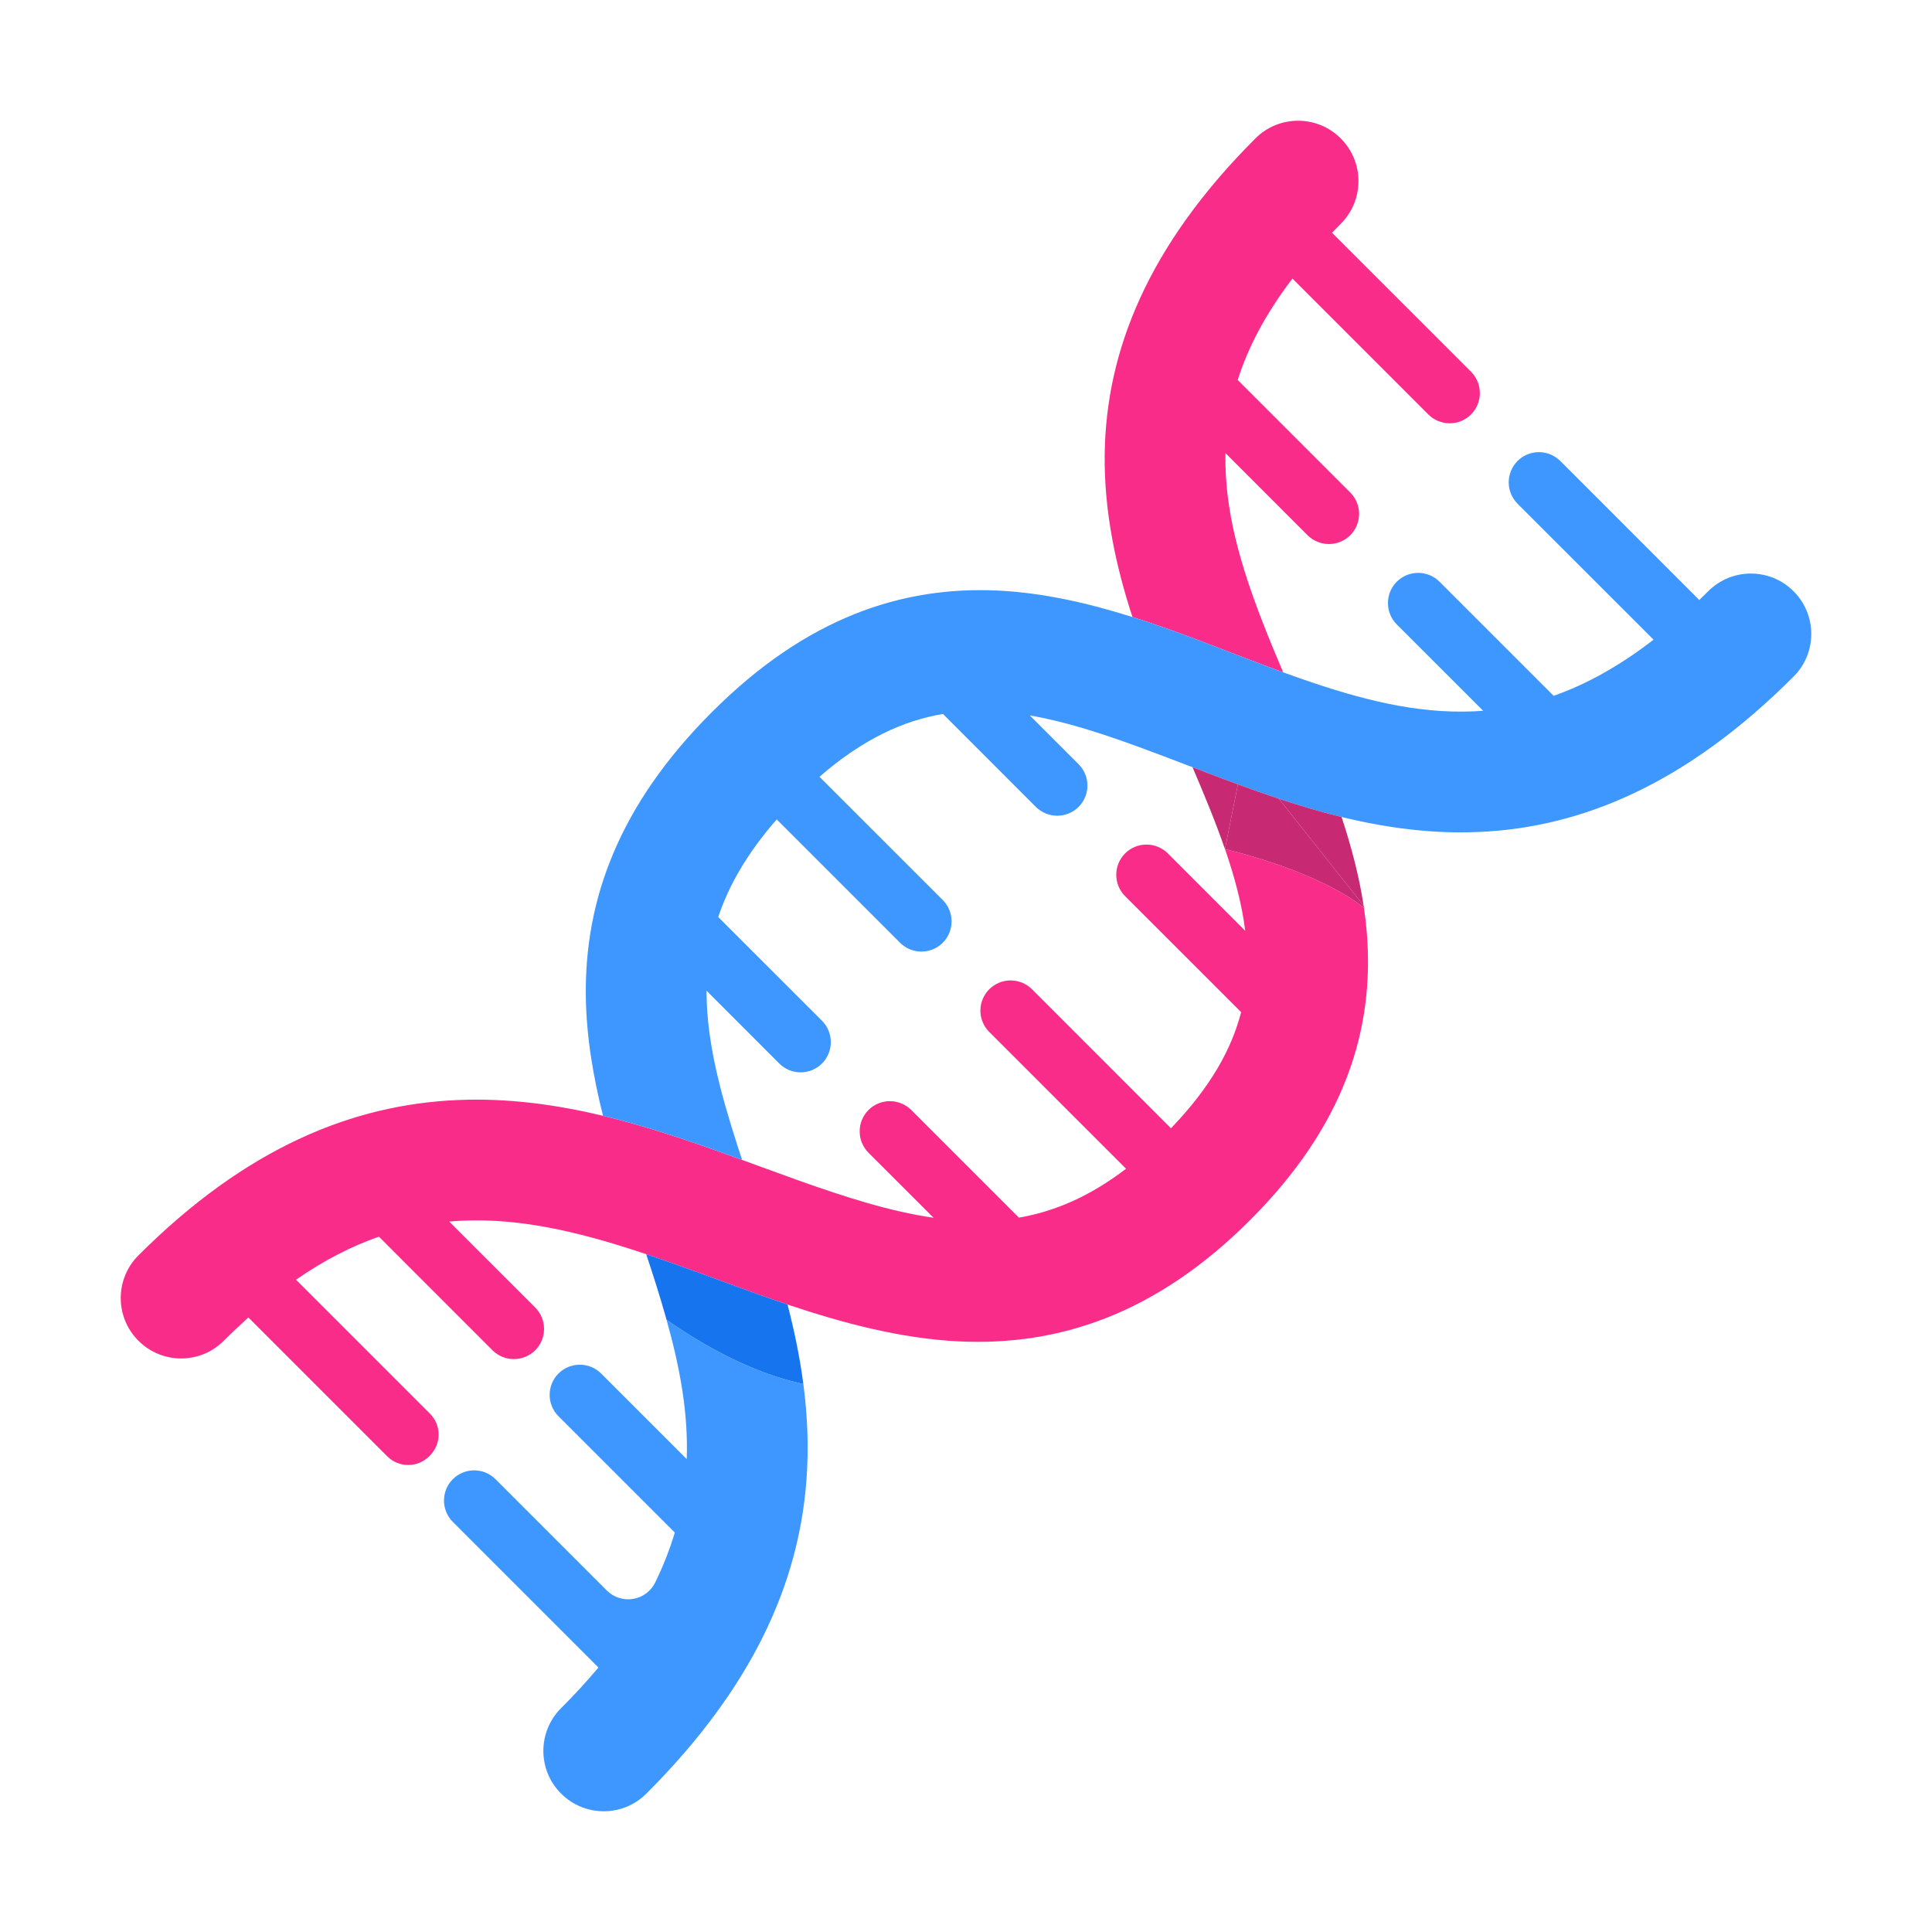
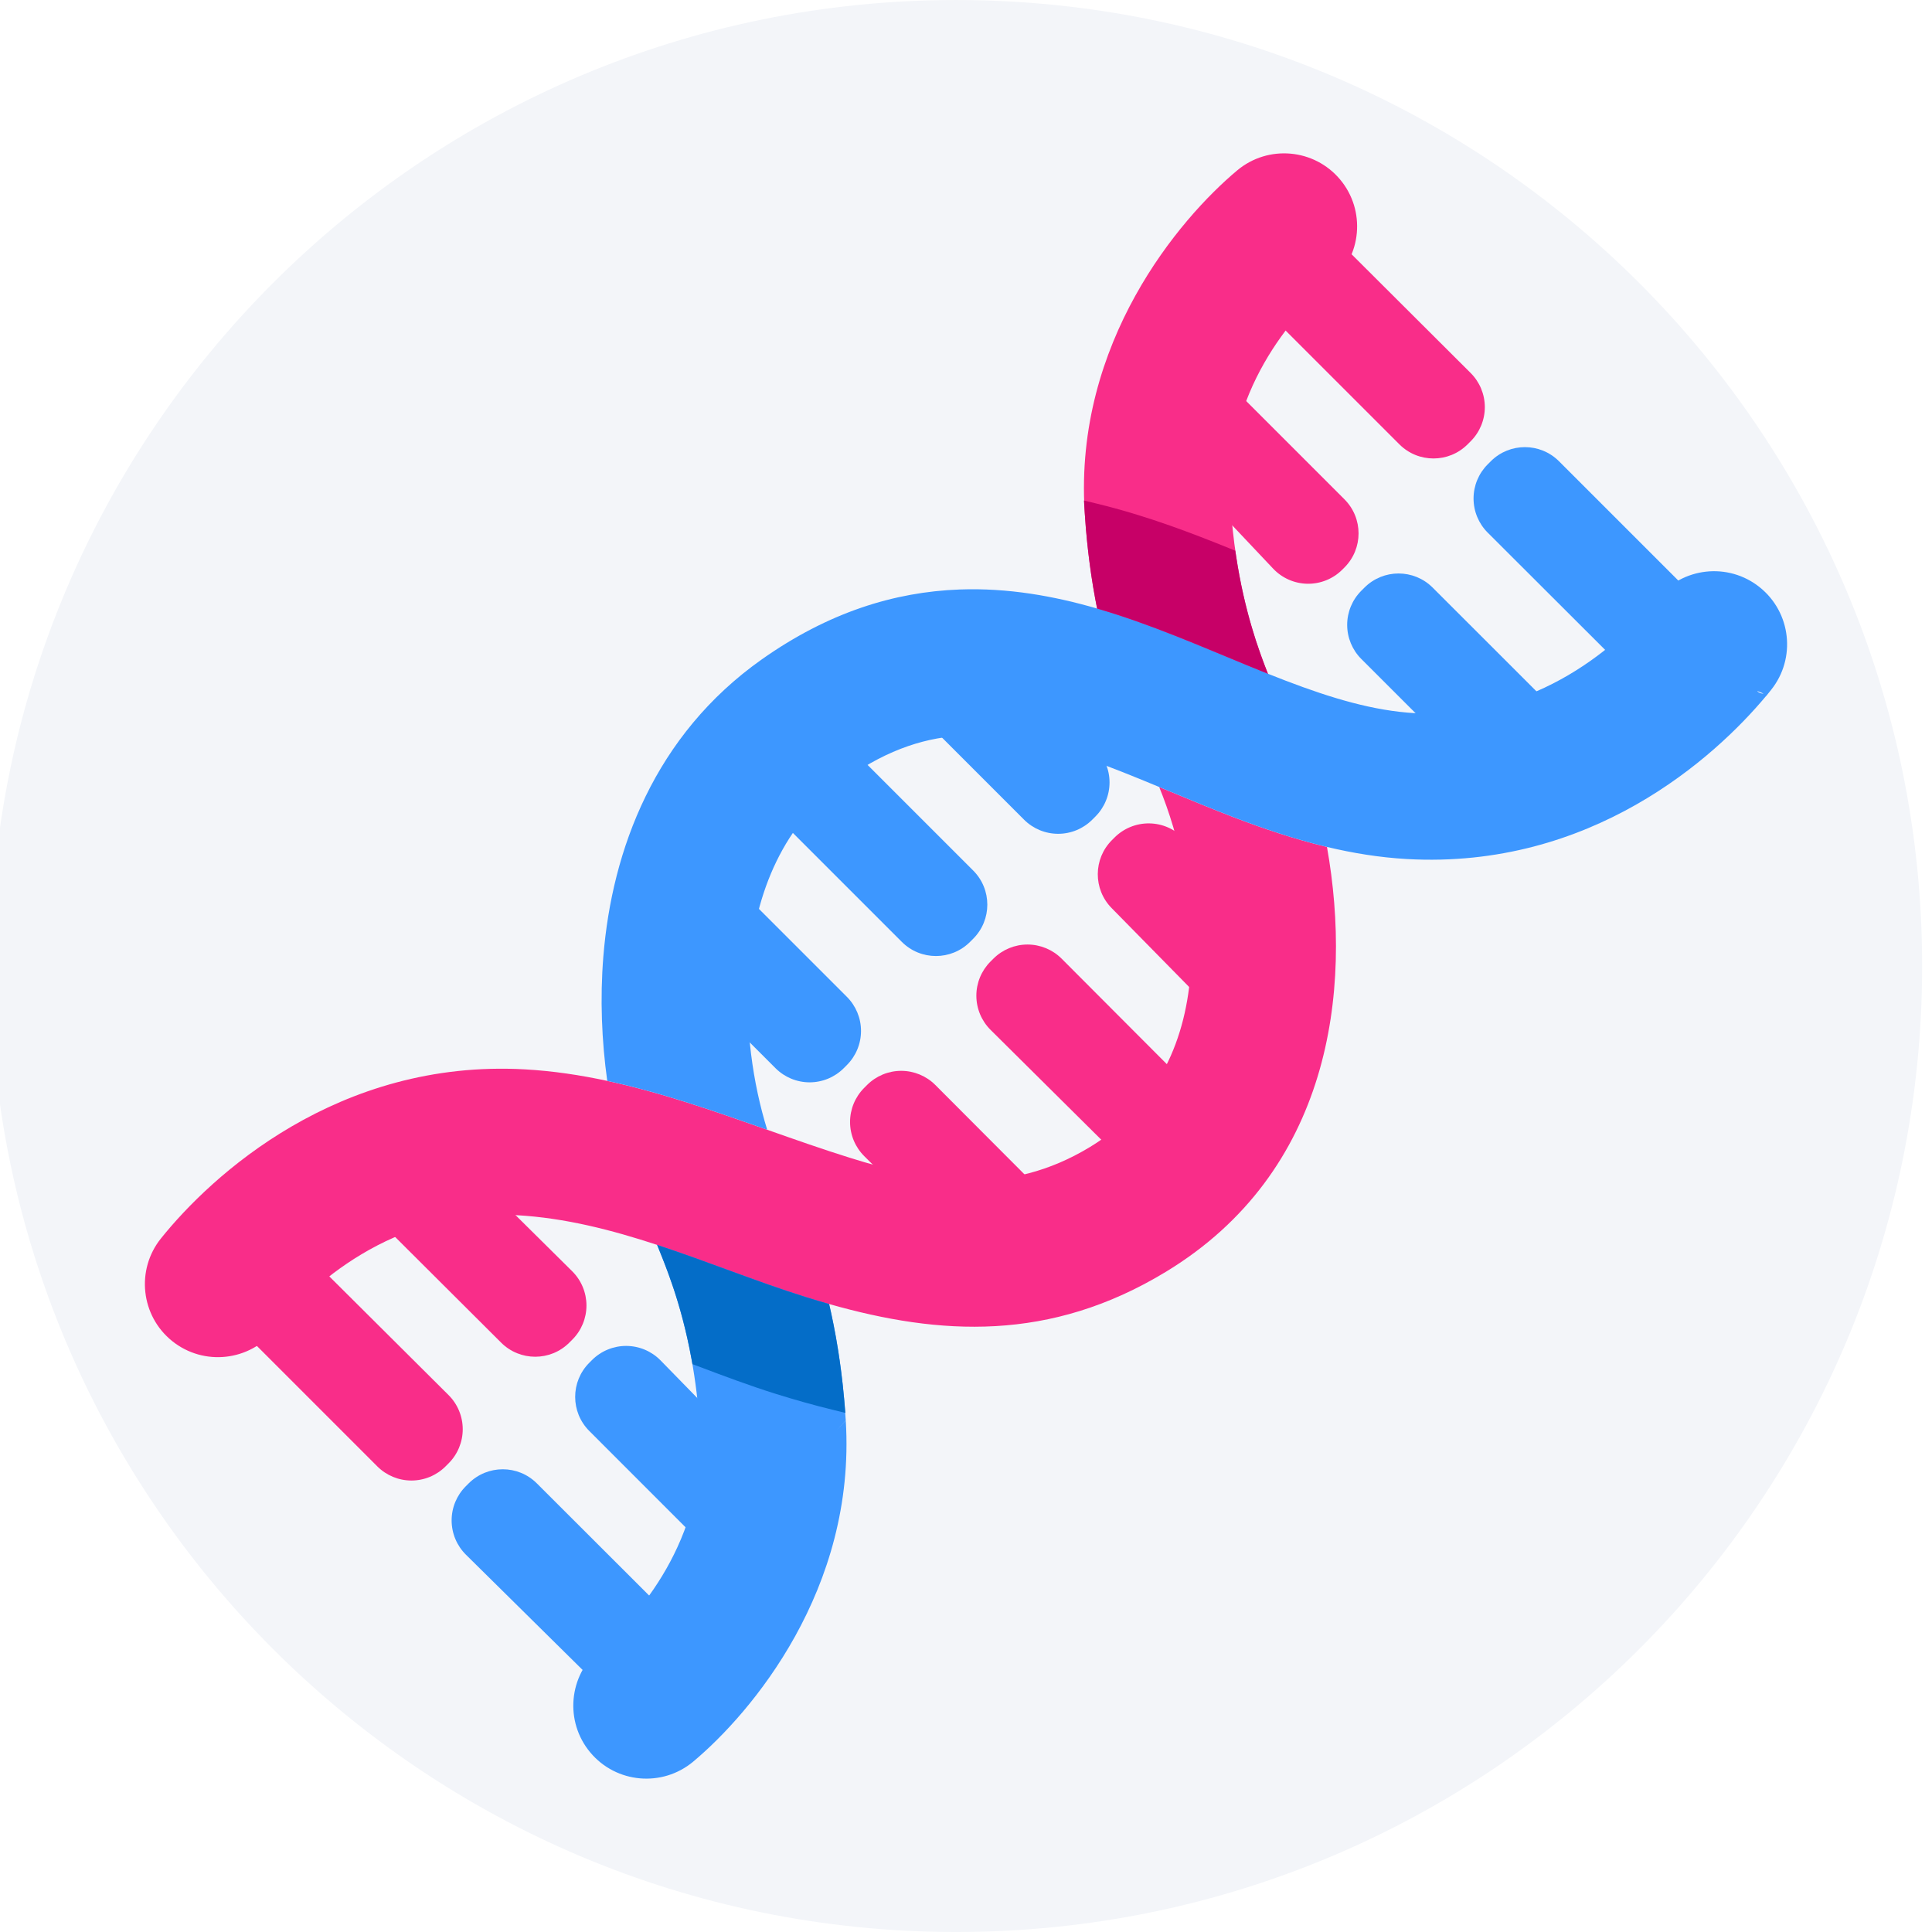
<svg xmlns="http://www.w3.org/2000/svg" width="100%" height="100%" viewBox="0 0 32 32" version="1.1" xml:space="preserve" style="fill-rule:evenodd;clip-rule:evenodd;stroke-linejoin:round;stroke-miterlimit:2;">
-   <path d="M20.731,10.94L20.388,10.809C19.871,10.61 19.324,10.399 18.757,10.22C18.483,9.38 18.287,8.48 18.297,7.536C18.316,5.81 19.016,4.07 20.793,2.293C21.183,1.902 21.817,1.902 22.207,2.293C22.598,2.683 22.598,3.317 22.207,3.707L22.062,3.855C22.062,3.855 23.642,5.435 24.365,6.157C24.458,6.251 24.511,6.378 24.511,6.511C24.511,6.644 24.458,6.771 24.365,6.865C24.271,6.958 24.144,7.011 24.011,7.011C23.878,7.011 23.751,6.958 23.658,6.865C22.946,6.153 21.407,4.614 21.407,4.614C20.953,5.208 20.668,5.766 20.5,6.293C20.5,6.293 21.738,7.531 22.365,8.158C22.458,8.251 22.511,8.378 22.511,8.511C22.511,8.644 22.458,8.771 22.365,8.865C22.271,8.958 22.144,9.011 22.011,9.011C21.878,9.011 21.751,8.958 21.657,8.865C21.156,8.363 20.298,7.505 20.298,7.505L20.297,7.558C20.287,8.462 20.542,9.354 20.916,10.313C21.02,10.582 21.134,10.855 21.253,11.136C21.082,11.073 20.908,11.008 20.731,10.94ZM10.703,20.773L10.518,20.712C9.529,20.391 8.602,20.178 7.668,20.218C7.592,20.221 7.516,20.226 7.44,20.233C7.44,20.233 8.346,21.139 8.865,21.657C9.06,21.853 9.06,22.169 8.865,22.365C8.771,22.458 8.644,22.511 8.511,22.511C8.378,22.511 8.251,22.458 8.157,22.365C7.527,21.735 6.276,20.483 6.276,20.483C5.835,20.637 5.378,20.866 4.903,21.196C4.903,21.196 6.42,22.713 7.121,23.414C7.313,23.606 7.313,23.916 7.121,24.108C7.117,24.112 7.113,24.117 7.108,24.121C6.917,24.313 6.606,24.313 6.414,24.121C5.696,23.403 4.114,21.821 4.114,21.821C3.98,21.942 3.844,22.07 3.707,22.207C3.317,22.598 2.683,22.598 2.293,22.207C1.902,21.817 1.902,21.183 2.293,20.793C4.071,19.015 5.832,18.294 7.582,18.22C8.415,18.184 9.221,18.298 9.988,18.481L10,18.484C10.737,18.661 11.437,18.903 12.09,19.139L12.217,19.185L12.292,19.212L12.529,19.299C12.766,19.386 12.997,19.47 13.221,19.55C14.025,19.836 14.754,20.068 15.463,20.17C15.463,20.17 14.809,19.516 14.385,19.093C14.292,18.999 14.239,18.872 14.239,18.739C14.239,18.606 14.292,18.479 14.385,18.385C14.581,18.19 14.897,18.19 15.093,18.385C15.7,18.992 16.876,20.168 16.876,20.168C17.451,20.069 18.038,19.827 18.651,19.358C18.651,19.358 17.101,17.808 16.385,17.092C16.19,16.897 16.19,16.581 16.385,16.385C16.479,16.292 16.606,16.239 16.739,16.239C16.872,16.239 16.999,16.292 17.093,16.385C17.816,17.108 19.395,18.688 19.395,18.688C20.054,18.003 20.402,17.369 20.557,16.764C20.557,16.764 19.275,15.482 18.635,14.843C18.44,14.647 18.44,14.331 18.635,14.135C18.831,13.94 19.147,13.94 19.343,14.135C19.824,14.617 20.625,15.418 20.625,15.418C20.57,14.976 20.451,14.531 20.29,14.064C20.979,14.231 21.993,14.565 22.591,15.034C22.611,15.166 22.626,15.299 22.637,15.431C22.773,17.041 22.277,18.637 20.707,20.207C19.139,21.776 17.523,22.294 15.891,22.218C14.919,22.172 13.955,21.913 13.044,21.607L13.039,21.605C12.646,21.473 12.262,21.332 11.893,21.196L11.533,21.065C11.258,20.965 10.989,20.869 10.724,20.78L10.703,20.773Z" style="fill:rgb(249,45,137);" />
-   <path d="M18.757,10.22C19.324,10.399 19.871,10.61 20.388,10.809L20.731,10.94C20.908,11.008 21.082,11.073 21.253,11.136L21.535,11.236C22.537,11.587 23.465,11.824 24.409,11.782L24.566,11.773C24.566,11.773 23.655,10.863 23.135,10.343C22.94,10.147 22.94,9.831 23.135,9.635C23.331,9.44 23.647,9.44 23.843,9.635C24.475,10.267 25.733,11.525 25.733,11.525C26.254,11.342 26.804,11.047 27.388,10.595C27.388,10.595 25.848,9.055 25.135,8.343C25.042,8.249 24.989,8.122 24.989,7.989C24.989,7.856 25.042,7.729 25.135,7.635C25.229,7.542 25.356,7.489 25.489,7.489C25.622,7.489 25.749,7.542 25.843,7.635C26.565,8.358 28.145,9.938 28.145,9.938L28.293,9.793C28.683,9.402 29.317,9.402 29.707,9.793C30.098,10.183 30.098,10.817 29.707,11.207C27.936,12.978 26.209,13.705 24.497,13.78C23.705,13.815 22.943,13.708 22.22,13.532C21.864,13.445 21.518,13.341 21.182,13.23C20.951,13.153 20.724,13.073 20.504,12.991C20.339,12.931 20.177,12.87 20.019,12.81L19.752,12.707L19.724,12.697C19.424,12.582 19.136,12.472 18.859,12.371C18.219,12.137 17.63,11.948 17.057,11.85C17.057,11.85 17.523,12.316 17.865,12.658C18.06,12.853 18.06,13.169 17.865,13.365C17.771,13.458 17.644,13.511 17.511,13.511C17.378,13.511 17.251,13.458 17.157,13.365C16.61,12.817 15.618,11.825 15.618,11.825C14.973,11.934 14.3,12.234 13.573,12.866C13.573,12.866 14.948,14.241 15.615,14.907C15.81,15.103 15.81,15.419 15.615,15.615C15.419,15.81 15.103,15.81 14.908,15.615C14.241,14.948 12.865,13.572 12.865,13.572C12.37,14.138 12.068,14.674 11.896,15.189C11.896,15.189 13.023,16.316 13.615,16.907C13.708,17.001 13.761,17.128 13.761,17.261C13.761,17.394 13.708,17.521 13.615,17.615C13.419,17.81 13.103,17.81 12.907,17.615C12.448,17.155 11.703,16.41 11.703,16.41L11.703,16.472C11.713,17.28 11.929,18.09 12.224,19.005L12.292,19.212L12.217,19.185L12.09,19.139C11.437,18.903 10.737,18.661 10,18.484L9.988,18.481C9.826,17.837 9.711,17.17 9.703,16.496C9.684,14.912 10.24,13.345 11.793,11.793C13.354,10.232 14.935,9.705 16.533,9.782C17.291,9.819 18.04,9.994 18.757,10.22ZM11.04,21.859C11.682,22.309 12.489,22.75 13.306,22.923C13.374,23.443 13.399,23.979 13.356,24.53C13.226,26.227 12.472,27.942 10.707,29.707C10.317,30.098 9.683,30.098 9.293,29.707C8.902,29.317 8.902,28.683 9.293,28.293C9.522,28.064 9.728,27.839 9.912,27.619C9.912,27.619 8.246,25.953 7.5,25.207C7.406,25.113 7.354,24.986 7.354,24.854C7.354,24.721 7.406,24.594 7.5,24.5C7.695,24.305 8.012,24.305 8.207,24.5C8.682,24.975 9.526,25.818 10.05,26.343C10.164,26.457 10.327,26.51 10.486,26.483C10.646,26.457 10.782,26.355 10.853,26.209C10.991,25.926 11.097,25.651 11.177,25.384C11.177,25.384 9.89,24.098 9.25,23.457C9.156,23.363 9.104,23.236 9.104,23.104C9.104,22.971 9.156,22.844 9.25,22.75C9.445,22.555 9.762,22.555 9.957,22.75C10.474,23.267 11.374,24.167 11.374,24.167C11.402,23.405 11.262,22.652 11.04,21.859Z" style="fill:rgb(61,151,255);" />
-   <path d="M11.033,21.834C10.936,21.489 10.824,21.136 10.703,20.773L10.724,20.78C10.989,20.869 11.258,20.965 11.533,21.065L11.893,21.196C12.262,21.332 12.646,21.473 13.039,21.605L13.044,21.607C13.152,22.023 13.243,22.453 13.302,22.897L13.306,22.923C12.489,22.75 11.682,22.309 11.04,21.859L11.033,21.834Z" style="fill:rgb(22,116,238);" />
-   <path d="M22.22,13.532C22.379,14.01 22.51,14.502 22.586,15L21.182,13.23C21.518,13.341 21.864,13.445 22.22,13.532Z" style="fill:rgb(199,41,115);" />
-   <path d="M22.586,15C22.588,15.011 22.589,15.023 22.591,15.034C21.993,14.565 20.979,14.231 20.29,14.064L20.289,14.063L20.504,12.991C20.724,13.073 20.951,13.153 21.182,13.23L22.586,15Z" style="fill:rgb(199,41,115);" />
-   <path d="M20.289,14.063L20.504,12.991C20.339,12.931 20.177,12.87 20.019,12.81L19.752,12.707C19.956,13.186 20.141,13.633 20.289,14.063Z" style="fill:rgb(199,41,115);" />
+   <g transform="matrix(1.13976,0,0,1.13976,88.8646,-8.88646)">
+     <circle cx="-64.073" cy="21.835" r="14.038" style="fill:rgb(243,245,249);" />
+   </g>
+   <g transform="matrix(0.11456,0,0,0.11456,0.601195,0.691733)">
+     <path d="M171.435,91.552L170.861,91.429L169.151,90.72C165.613,89.254 161.896,87.738 158.109,86.403C157.025,86.022 155.925,85.65 154.808,85.296L154.046,85.054L153.869,84.275C152.858,79.818 151.994,74.476 151.591,68.213L151.572,67.907C150.069,43.483 165.255,25.6 173.633,18.593C178.104,14.854 184.769,15.448 188.508,19.918C192.247,24.389 191.653,31.054 187.183,34.793C181.759,39.33 171.679,50.792 172.652,66.605C172.824,69.405 173.109,71.991 173.469,74.368C174.728,82.692 176.898,88.46 178.291,91.924L179.523,94.992L170.904,91.447L171.435,91.552Z" style="fill:rgb(249,45,137);" />
+   </g>
+   <g transform="matrix(0.11456,0,0,0.11456,0.601195,0.691733)">
+     <path d="M170.094,88.446L171.844,89.172C173.734,89.958 175.571,90.722 177.394,91.455L177.816,91.625L177.986,92.047C178.611,93.602 179.083,94.719 179.273,95.414C180.762,100.86 177.548,106.493 172.101,107.982C166.655,109.471 161.022,106.257 159.533,100.81C158.975,98.768 156.268,93.365 154.189,84.202L153.777,82.386L155.552,82.95C156.694,83.312 157.819,83.692 158.928,84.082C162.756,85.432 166.516,86.964 170.094,88.446Z" style="fill:rgb(249,45,137);" />
+   </g>
+   <g transform="matrix(0.11456,0,0,0.11456,0.601195,0.691733)">
+     <path d="M115.708,200.762L117.035,199.351C118.538,223.775 103.352,241.651 94.975,248.66C90.504,252.399 83.839,251.805 80.099,247.336C76.36,242.866 76.954,236.2 81.423,232.46C86.848,227.923 96.928,216.461 95.955,200.649C95.721,196.847 95.278,193.44 94.725,190.413C93.13,181.693 90.611,176.125 89.52,173.357L88.426,170.578L91.259,171.522C98.328,173.879 105.239,176.688 112.125,178.84L111.913,180.234L111.922,180.237L112.148,178.847L113.08,179.135L112.819,180.97C112.866,181.153 112.912,181.337 112.958,181.523L114.041,180.122C115.181,184.492 116.233,189.865 116.806,196.298L115.513,197.711L116.807,196.318L117.034,199.332L115.708,200.762Z" style="fill:rgb(61,151,255);" />
+   </g>
+   <g transform="matrix(0.11456,0,0,0.11456,0.601195,0.691733)">
+     <path d="M89.826,173.237C89.6,172.664 89.432,172.2 89.334,171.843C87.844,166.396 91.055,160.764 96.501,159.272C101.948,157.782 107.58,160.993 109.072,166.44C109.57,168.26 111.779,172.753 113.723,180.205L114.205,182.05L112.381,181.494L111.39,181.189C104.491,179.033 97.565,176.219 90.481,173.857L90.008,173.7L89.826,173.237Z" style="fill:rgb(61,151,255);" />
+   </g>
+   <g transform="matrix(0.11456,0,0,0.11456,0.601195,0.691733)">
+     <path d="M207.379,47.888C208.69,49.195 209.427,50.969 209.429,52.821C209.43,54.672 208.695,56.448 207.386,57.757C207.237,57.906 207.087,58.056 206.938,58.205C204.214,60.928 199.799,60.928 197.076,58.205C190.441,51.571 179.463,40.592 179.463,40.592L179.107,40.097L178.93,39.53L178.938,38.935L179.138,38.359C182.123,32.85 187.202,29.853 187.262,29.818L187.847,29.595L188.456,29.573L189.04,29.747L189.55,30.109C189.55,30.109 200.681,41.208 207.379,47.888Z" style="fill:rgb(249,45,137);" />
+   </g>
+   <g transform="matrix(0.11456,0,0,0.11456,0.601195,0.691733)">
+     <path d="M152.672,112.47C151.365,113.778 149.591,114.513 147.741,114.513C145.891,114.513 144.117,113.778 142.81,112.47C136.069,105.728 124.806,94.461 124.806,94.461L124.764,94.417L124.568,94.202L124.373,93.874L124.248,93.493L124.207,93.087L124.238,92.824L124.331,92.578L124.489,92.351L124.518,92.327L124.435,92.189C127.445,86.638 132.811,83.797 132.864,83.769L133.437,83.576L134.026,83.572L134.588,83.75L135.078,84.104C135.078,84.104 146.375,95.4 153.127,102.153C154.435,103.461 155.17,105.234 155.17,107.084C155.17,108.933 154.435,110.707 153.128,112.015C152.976,112.167 152.824,112.319 152.672,112.47Z" style="fill:rgb(61,151,255);" />
+   </g>
+   <g transform="matrix(0.11456,0,0,0.11456,0.601195,0.691733)">
+     <path d="M135.001,130.142C132.278,132.865 127.862,132.865 125.139,130.142C118.362,123.364 106.998,112 106.998,112L106.642,111.505L106.465,110.938L106.473,110.343L106.673,109.767C109.681,104.216 115.048,101.375 115.101,101.347L115.674,101.154L116.263,101.15L116.825,101.328L117.315,101.682C117.315,101.682 128.68,113.046 135.457,119.824C138.18,122.547 138.18,126.963 135.457,129.686C135.305,129.838 135.153,129.99 135.001,130.142Z" style="fill:rgb(61,151,255);" />
+   </g>
+   <g transform="matrix(0.11456,0,0,0.11456,0.601195,0.691733)">
+     <path d="M117.195,138.085C118.503,139.393 119.238,141.167 119.238,143.016C119.238,144.866 118.503,146.639 117.195,147.947C117.043,148.099 116.891,148.251 116.739,148.403C115.431,149.711 113.658,150.446 111.808,150.446C109.959,150.446 108.185,149.711 106.877,148.403C100.021,141.547 88.443,129.968 88.443,129.968L88.087,129.473L87.91,128.905L87.918,128.311L88.1,127.776L88.118,127.735C91.127,122.184 96.493,119.344 96.546,119.316L97.119,119.123L97.708,119.119L98.27,119.297L98.76,119.651C98.76,119.651 110.339,131.229 117.195,138.085Z" style="fill:rgb(61,151,255);" />
+   </g>
+   <g transform="matrix(0.11456,0,0,0.11456,0.601195,0.691733)">
+     <path d="M77.065,188.078C74.345,190.798 69.935,190.802 67.211,188.086C60.903,181.799 50.786,171.713 50.786,171.713L50.508,171.362L50.324,170.96L50.237,170.527L50.255,170.08L50.377,169.649L50.594,169.264L50.895,168.94L51.268,168.692C59.118,164.732 64.921,165.913 65.133,165.959L65.641,166.143L66.077,166.465C66.077,166.465 72.658,172.984 77.477,177.757C78.795,179.063 79.538,180.84 79.543,182.695C79.547,184.55 78.812,186.331 77.5,187.643C77.355,187.788 77.21,187.933 77.065,188.078Z" style="fill:rgb(249,45,137);" />
+   </g>
+   <g transform="matrix(0.11456,0,0,0.11456,0.601195,0.691733)">
+     <path d="M59.168,205.975C57.86,207.282 56.087,208.017 54.237,208.017C52.388,208.017 50.614,207.282 49.306,205.975C42.508,199.176 31.086,187.754 31.086,187.754L30.73,187.259L30.553,186.691L30.561,186.097L30.761,185.521C33.667,180.16 37.863,176.554 37.905,176.518L38.201,176.31L38.523,176.165L38.86,176.083L39.204,176.064L39.545,176.108L39.875,176.215L40.186,176.383L40.465,176.613C40.465,176.613 52.549,188.64 59.6,195.657C60.913,196.964 61.652,198.739 61.654,200.592C61.656,202.444 60.922,204.221 59.612,205.531C59.464,205.679 59.316,205.827 59.168,205.975Z" style="fill:rgb(249,45,137);" />
+   </g>
+   <g transform="matrix(0.11456,0,0,0.11456,0.601195,0.691733)">
+     <path d="M189.131,66.15C191.854,68.873 191.854,73.289 189.131,76.012C189.028,76.114 188.926,76.217 188.824,76.319C187.492,77.651 185.677,78.388 183.793,78.361C181.909,78.334 180.116,77.546 178.823,76.176C174.714,71.825 169.529,66.335 169.529,66.335L169.323,66.073L169.167,65.783L169.064,65.469L169.017,65.139C168.669,58.61 171.37,52.078 171.37,52.077L171.6,51.673L171.916,51.341L172.304,51.095L172.745,50.949L173.209,50.915L173.661,50.994L174.08,51.18L174.447,51.466C174.447,51.466 183.321,60.339 189.131,66.15Z" style="fill:rgb(249,45,137);" />
+   </g>
+   <g transform="matrix(0.11456,0,0,0.11456,0.601195,0.691733)">
+     <path d="M210.292,60.652C213.016,57.928 217.431,57.928 220.154,60.652C226.896,67.393 238.162,78.66 238.162,78.66L238.504,79.127L238.686,79.664L238.7,80.23L238.539,80.789C238.539,80.789 235.555,87.136 230.078,89.493L229.531,89.637L228.977,89.613L228.455,89.431L227.999,89.095C227.999,89.095 216.628,77.742 209.845,70.969C208.535,69.661 207.799,67.887 207.799,66.037C207.798,64.186 208.533,62.411 209.841,61.103C209.991,60.953 210.142,60.802 210.292,60.652Z" style="fill:rgb(61,151,255);" />
+   </g>
+   <g transform="matrix(0.11456,0,0,0.11456,0.601195,0.691733)">
+     <path d="M155.894,115.05C157.22,113.725 159.023,112.989 160.897,113.008C162.771,113.027 164.559,113.8 165.857,115.153C168.735,118.152 171.804,121.35 171.804,121.35L172.054,121.675L172.225,122.038L171.443,123.144L172.239,122.08L172.264,122.161L172.269,122.179C172.474,122.81 173.401,125.896 173.134,129.267C172.917,131.997 171.932,134.878 169.401,136.969L169.103,137.17L168.78,137.309L168.443,137.385L168.101,137.398L167.762,137.35L167.435,137.239L167.128,137.068L166.853,136.836C166.853,136.836 160.251,130.117 155.469,125.25C152.787,122.52 152.806,118.138 155.513,115.431C155.64,115.304 155.767,115.177 155.894,115.05Z" style="fill:rgb(249,45,137);" />
+   </g>
+   <g transform="matrix(0.11456,0,0,0.11456,0.601195,0.691733)">
+     <path d="M120.117,150.827C121.426,149.518 123.202,148.783 125.053,148.784C126.904,148.785 128.679,149.523 129.986,150.833C136.523,157.387 147.241,168.132 147.241,168.132L147.507,168.467L147.688,168.849L147.781,169.261L147.779,169.688C147.754,169.903 147.083,175.341 141.285,180.132L140.99,180.332L140.67,180.47L140.336,180.547L139.997,180.562L139.661,180.516L139.335,180.41L139.029,180.242L138.754,180.017C138.754,180.017 126.748,168.105 119.716,161.129C118.4,159.823 117.658,158.047 117.654,156.192C117.65,154.338 118.385,152.559 119.697,151.248C119.837,151.107 119.977,150.967 120.117,150.827Z" style="fill:rgb(249,45,137);" />
+   </g>
+   <g transform="matrix(0.11456,0,0,0.11456,0.601195,0.691733)">
+     <path d="M138.379,132.565C139.688,131.256 141.464,130.521 143.315,130.522C145.166,130.523 146.941,131.261 148.248,132.571C154.864,139.206 165.794,150.164 165.794,150.164L166.06,150.5L166.242,150.881L166.334,151.293L166.332,151.72C166.307,151.935 165.635,157.373 159.837,162.163L159.542,162.363L159.222,162.501L158.888,162.578L158.549,162.593L158.213,162.547L157.887,162.441L157.581,162.273L157.306,162.047C157.306,162.047 145.085,149.921 137.976,142.868C136.66,141.562 135.918,139.786 135.915,137.932C135.911,136.077 136.646,134.298 137.957,132.987C138.098,132.846 138.239,132.705 138.379,132.565Z" style="fill:rgb(249,45,137);" />
+   </g>
+   <g transform="matrix(0.11456,0,0,0.11456,0.601195,0.691733)">
+     <path d="M80.345,190.599C81.663,189.281 83.454,188.545 85.318,188.556C87.182,188.568 88.964,189.324 90.266,190.658C94.065,194.549 98.673,199.269 98.673,199.269L99.018,199.758L99.192,200.33C99.192,200.33 100.234,207.962 97.363,214.616L97.129,215.014L96.811,215.34L96.424,215.58L95.984,215.721L95.523,215.752L95.075,215.672L94.659,215.486L94.295,215.202C94.295,215.202 85.662,206.565 79.952,200.852C77.23,198.129 77.23,193.714 79.953,190.991C80.084,190.86 80.215,190.73 80.345,190.599Z" style="fill:rgb(61,151,255);" />
+   </g>
+   <g transform="matrix(0.11456,0,0,0.11456,0.601195,0.691733)">
+     <path d="M62.511,208.433C65.233,205.711 69.646,205.709 72.37,208.429C78.977,215.027 89.879,225.916 89.879,225.916L90.212,226.366L90.397,226.882L90.425,227.429L90.29,227.973L89.304,228.631L90.247,228.064L90.181,228.189L89.235,228.763L90.121,228.291L90.041,228.406C89.628,229.014 87.329,232.272 82.374,236.365L82.08,236.565L81.76,236.703L81.427,236.78L81.088,236.795L80.752,236.75L80.427,236.644L80.121,236.477L79.846,236.252C79.846,236.252 68.809,225.351 62.122,218.745C60.801,217.44 60.055,215.662 60.049,213.805C60.043,211.948 60.778,210.166 62.091,208.853C62.231,208.713 62.371,208.573 62.511,208.433Z" style="fill:rgb(61,151,255);" />
+   </g>
+   <g transform="matrix(0.11456,0,0,0.11456,0.601195,0.691733)">
+     <path d="M192.026,78.918C194.748,76.196 199.162,76.195 201.886,78.917C207.87,84.897 217.17,94.191 217.17,94.191L217.408,94.481L217.58,94.805L217.685,95.149L217.723,95.503L217.694,95.857L217.597,96.204L217.433,96.532L217.203,96.827C216.97,97.077 213.577,100.538 203.662,100.538L203.292,100.501L202.94,100.394L202.616,100.221L202.328,99.986C202.328,99.986 196.172,93.835 191.572,89.238C190.263,87.93 189.528,86.156 189.528,84.306C189.527,82.456 190.262,80.682 191.57,79.374C191.722,79.222 191.874,79.07 192.026,78.918Z" style="fill:rgb(61,151,255);" />
+   </g>
+   <g transform="matrix(0.11456,0,0,0.11456,0.601195,0.691733)">
+     <path d="M89.757,173.948C83.177,171.784 76.455,170.051 69.481,169.657C51.427,168.64 39.343,180.185 34.499,186.228C30.854,190.775 24.202,191.508 19.655,187.862C15.108,184.217 14.375,177.565 18.021,173.018C25.287,163.955 43.596,147.046 70.671,148.573C74.693,148.799 78.647,149.395 82.549,150.236C90.442,151.936 98.115,154.637 105.675,157.301C109.674,158.711 113.642,160.11 117.593,161.345C129.047,164.924 140.399,167.045 152.357,159.788C162.553,153.599 166.305,143.821 166.92,134.092C167.526,124.493 165.252,114.851 162.347,107.744L163.765,108.334L163.804,108.346C166.794,109.59 169.933,110.898 173.08,112.103C177.335,113.73 181.857,115.277 186.606,116.412C190.346,137.434 187.025,163.451 163.313,177.842C146.555,188.014 130.657,187.054 114.627,182.498C113.516,182.183 112.405,181.85 111.293,181.502C104.189,179.282 97.061,176.35 89.757,173.948Z" style="fill:rgb(249,45,137);" />
+   </g>
+   <g transform="matrix(0.11456,0,0,0.11456,0.601195,0.691733)">
+     <path d="M114.627,182.498C115.533,186.397 116.333,190.986 116.806,196.298L116.979,198.24L115.085,197.776C112.367,197.111 109.647,196.341 106.921,195.489C103.159,194.314 99.397,192.897 95.605,191.467L94.867,191.189L94.725,190.413C93.236,182.274 90.943,176.882 89.757,173.948C97.061,176.35 104.189,179.282 111.293,181.502C112.405,181.85 113.516,182.183 114.627,182.498Z" style="fill:rgb(4,109,200);" />
+   </g>
+   <g transform="matrix(0.11456,0,0,0.11456,0.601195,0.691733)">
+     <path d="M163.765,108.334L162.133,107.655C158.62,106.2 155.298,104.851 152.016,103.695C145.573,101.425 139.823,100.095 134.261,100.301C128.964,100.496 123.346,102.123 117.087,106.543C108.063,112.917 103.932,122.908 103.039,133.951C102.362,142.329 103.626,150.704 105.675,157.301C98.115,154.637 90.442,151.936 82.549,150.236C81.747,144.464 81.491,138.36 81.985,132.25C83.231,116.842 89.393,100.243 104.903,89.289C114.48,82.525 124.018,79.541 133.482,79.192C140.502,78.932 147.165,80.144 153.372,81.944C155.305,82.506 157.195,83.124 159.037,83.773C162.871,85.124 166.636,86.658 170.219,88.143L171.97,88.869C174.05,89.734 176.066,90.572 178.07,91.372L180.63,92.374C187.332,94.939 193.399,96.737 199.35,97.071C216.998,98.067 229.224,86.87 234.33,80.503C237.979,75.952 244.625,75.22 249.176,78.869C253.727,82.518 254.458,89.163 250.811,93.715L250.095,94.609L250.086,94.601C242.619,103.548 224.758,119.661 198.161,118.162C194.183,117.937 190.325,117.301 186.606,116.412C181.857,115.277 177.335,113.73 173.08,112.103C169.933,110.898 166.794,109.59 163.804,108.346L163.765,108.334ZM248.836,93.921C249.288,94.303 249.723,94.237 249.723,94.237L248.868,93.883L248.836,93.921Z" style="fill:rgb(61,151,255);" />
+   </g>
+   <g transform="matrix(0.11456,0,0,0.11456,0.601195,0.691733)">
+     <path d="M153.372,81.944C152.58,77.991 151.926,73.424 151.592,68.217L151.47,66.325L153.313,66.773C156.97,67.66 160.507,68.754 163.907,69.951C166.862,70.993 169.781,72.134 172.615,73.285L173.35,73.583L173.469,74.368C174.663,82.264 176.678,87.86 178.07,91.372C176.066,90.572 174.05,89.734 171.97,88.869L170.219,88.143C166.636,86.658 162.871,85.124 159.037,83.773C157.195,83.124 155.305,82.506 153.372,81.944Z" style="fill:rgb(199,0,103);" />
+   </g>
</svg>
